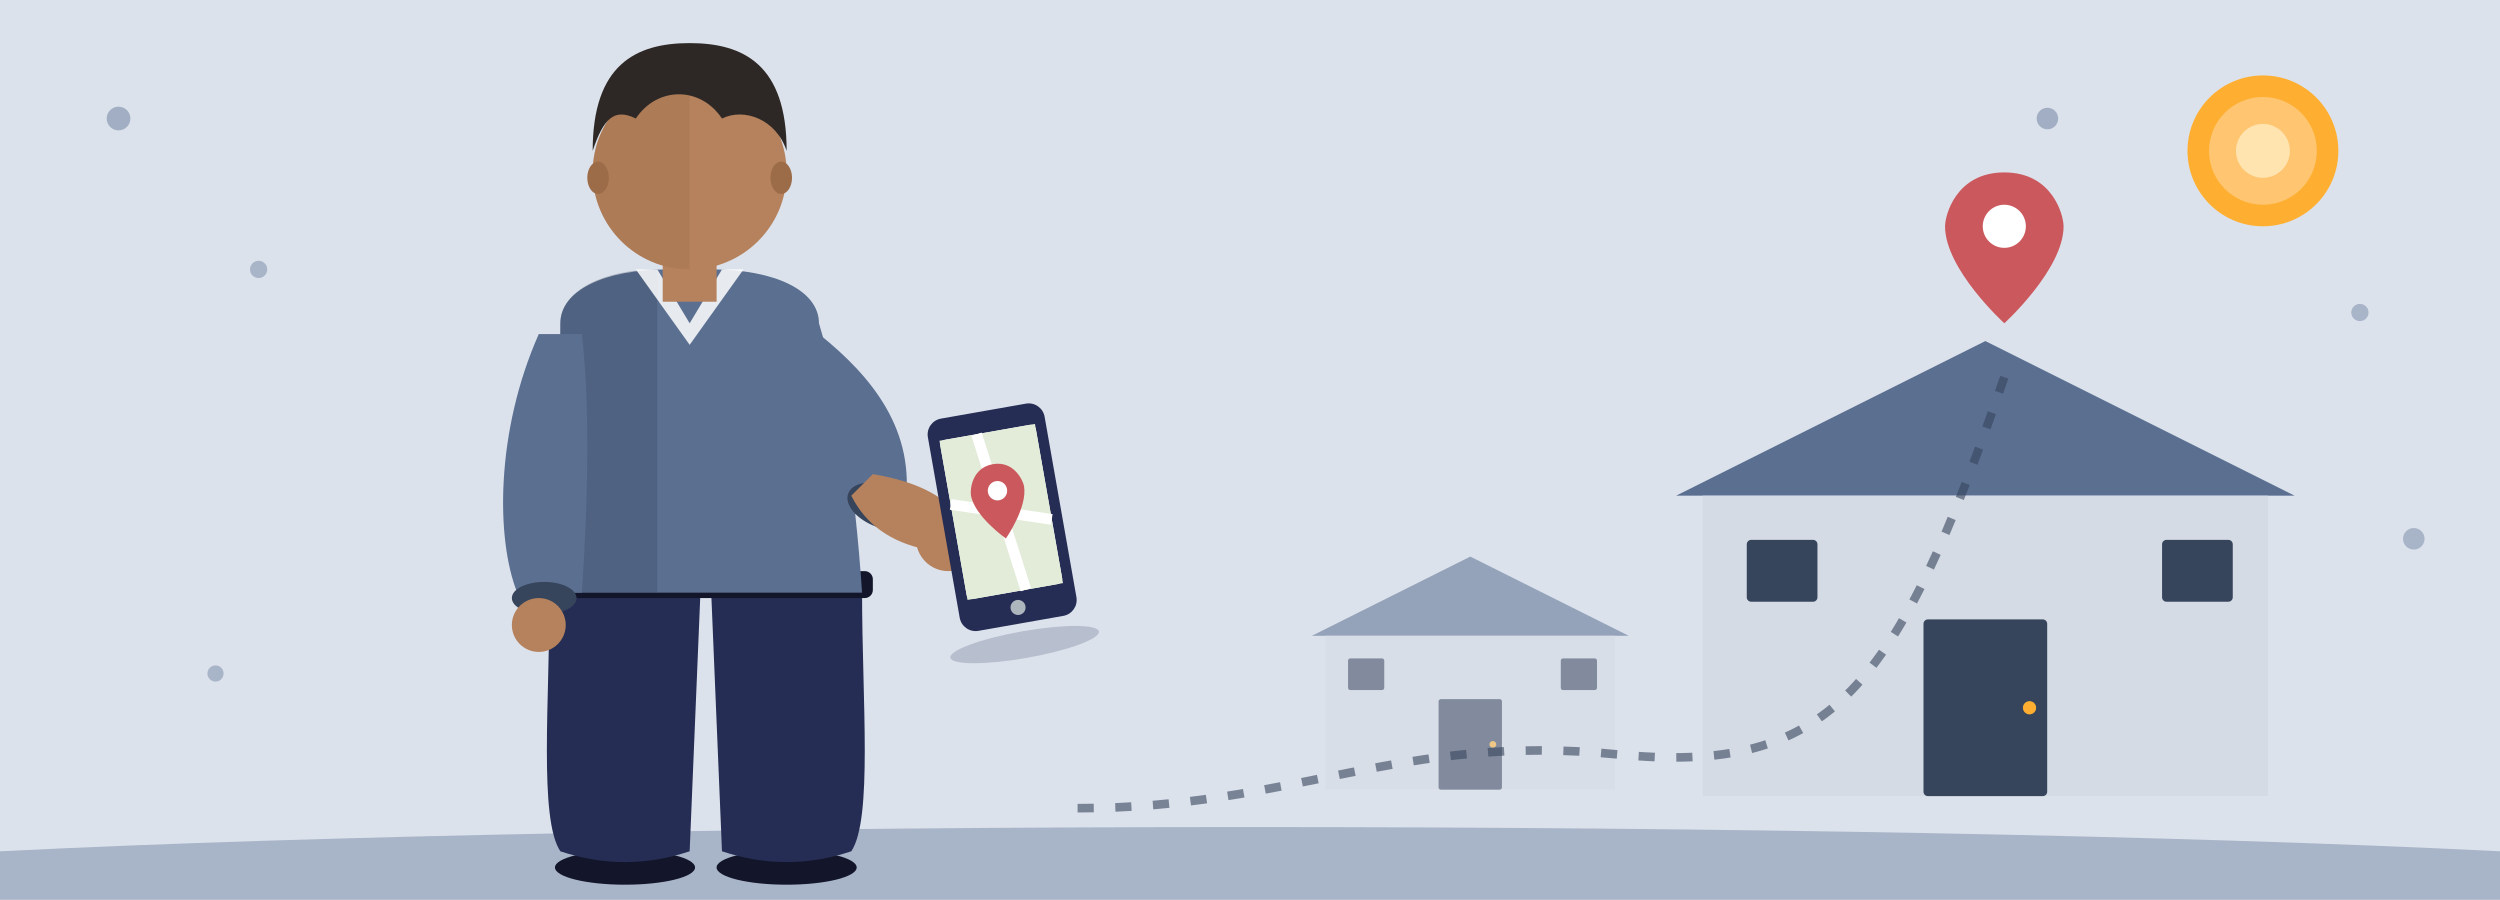
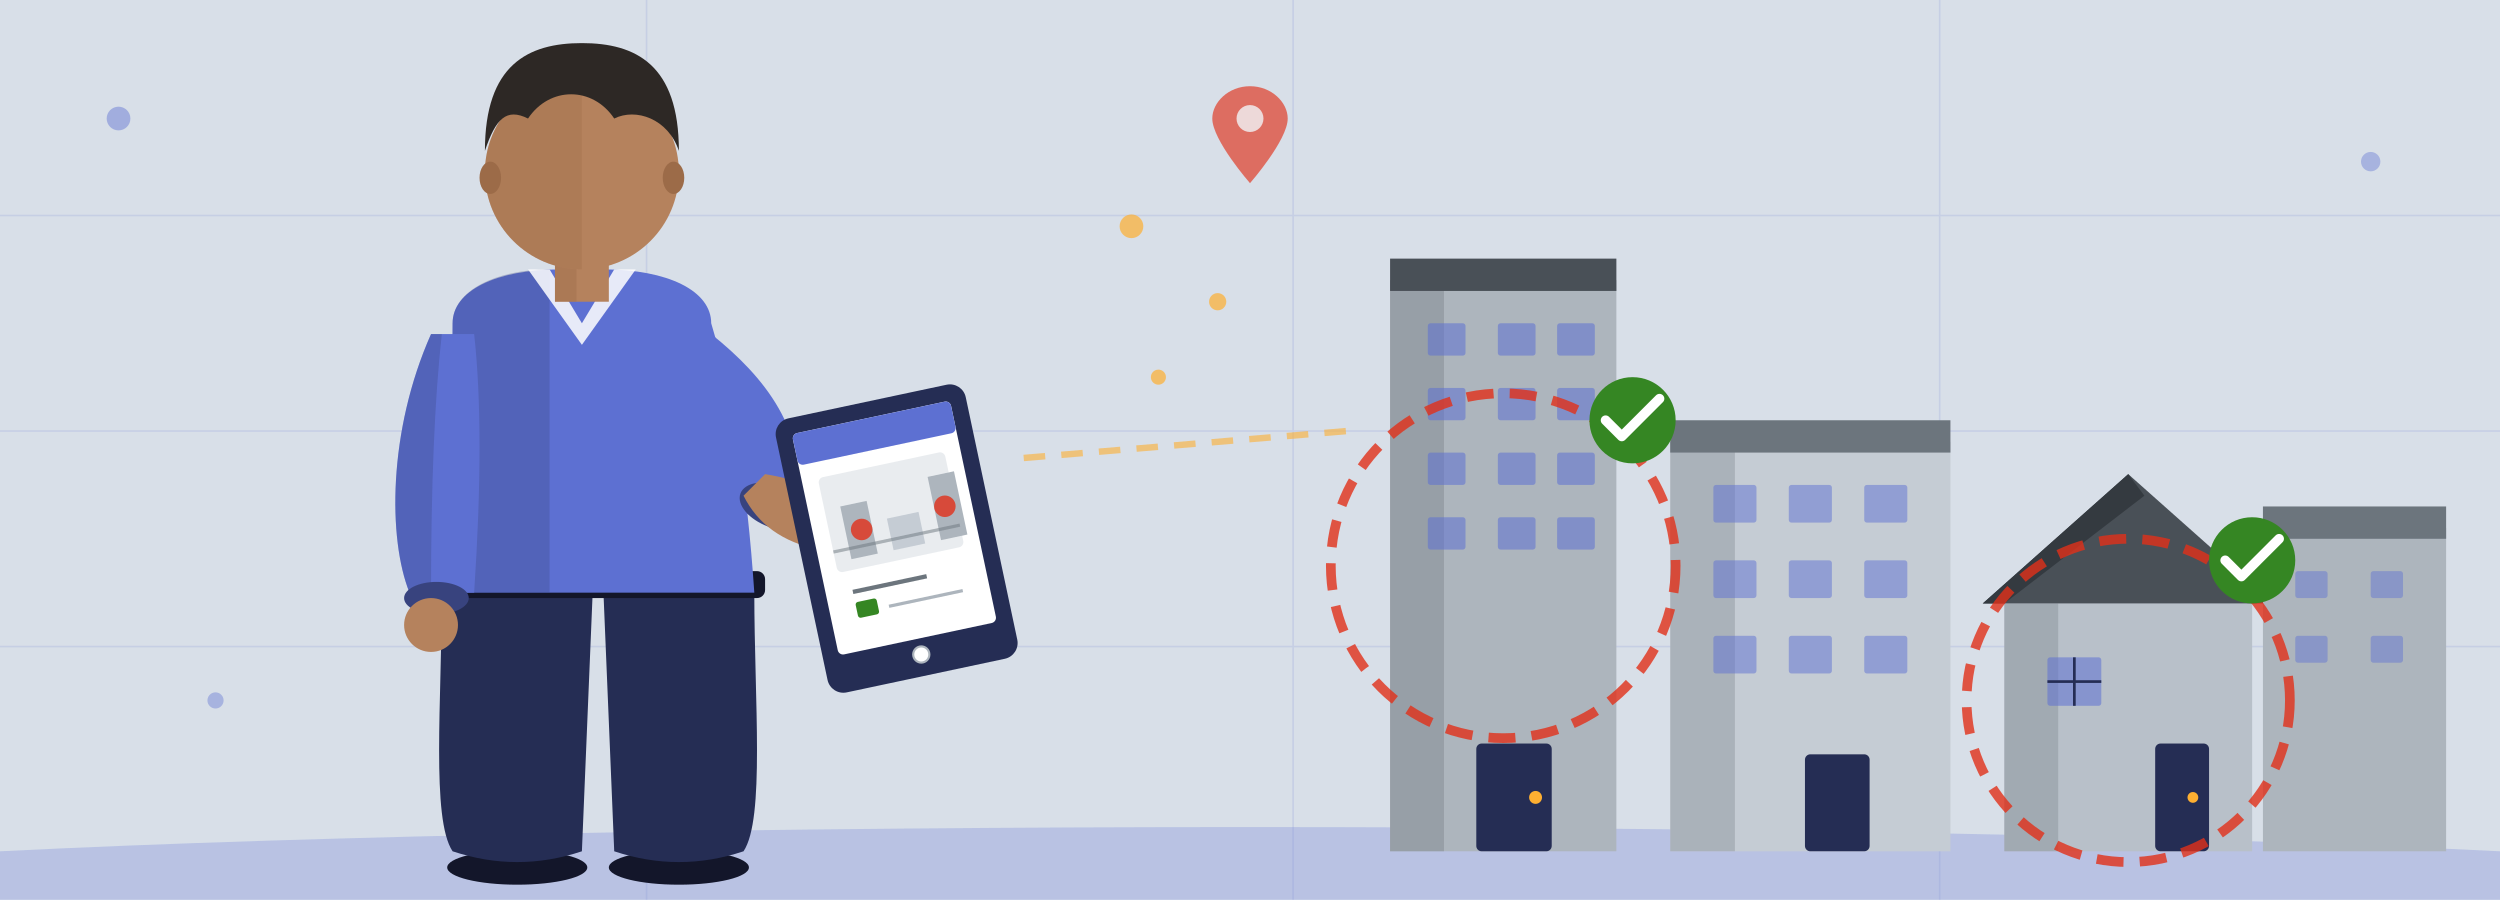
<svg xmlns="http://www.w3.org/2000/svg" viewBox="0 0 464 167" width="464" height="167">
-   <rect width="464" height="167" fill="#DCE2EC" />
-   <path d="M 0 158 C 120 152, 344 152, 464 158 L 464 167 L 0 167 Z" fill="#5b6f91" opacity="0.4" />
-   <g fill="#5b6f91">
+   <rect width="464" height="167" fill="#D8DFE8" />
+   <g stroke="#5D70D2" stroke-width="0.3" opacity="0.15">
+     <line x1="0" y1="40" x2="464" y2="40" />
+     <line x1="0" y1="80" x2="464" y2="80" />
+     <line x1="0" y1="120" x2="464" y2="120" />
+     <line x1="120" y1="0" x2="120" y2="167" />
+     <line x1="240" y1="0" x2="240" y2="167" />
+     <line x1="360" y1="0" x2="360" y2="167" />
+   </g>
+   <path d="M 0 158 C 120 152, 344 152, 464 158 L 464 167 L 0 167 Z" fill="#7D8DDB" opacity="0.35" />
+   <g fill="#5D70D2">
    <circle cx="22" cy="22" r="2.2" opacity="0.45" />
-     <circle cx="48" cy="50" r="1.6" opacity="0.4" />
-     <circle cx="380" cy="22" r="2" opacity="0.45" />
-     <circle cx="448" cy="100" r="2" opacity="0.4" />
-     <circle cx="438" cy="58" r="1.6" opacity="0.4" />
-     <circle cx="40" cy="125" r="1.5" opacity="0.4" />
+     <circle cx="440" cy="30" r="1.8" opacity="0.4" />
+     <circle cx="40" cy="130" r="1.5" opacity="0.4" />
  </g>
-   <g transform="translate(420,28)">
-     <circle r="14" fill="#FEAF31" />
-     <circle r="10" fill="#FFC571" />
-     <circle r="5" fill="#FFE4B0" />
+   <rect x="258" y="52" width="42" height="106" fill="#adb5bd" />
+   <rect x="258" y="52" width="10" height="106" fill="#6c757d" opacity="0.35" />
+   <rect x="258" y="48" width="42" height="6" fill="#495057" />
+   <g fill="#5D70D2" opacity="0.55">
+     <rect x="265" y="60" width="7" height="6" rx="0.5" />
+     <rect x="278" y="60" width="7" height="6" rx="0.5" />
+     <rect x="289" y="60" width="7" height="6" rx="0.5" />
+     <rect x="265" y="72" width="7" height="6" rx="0.5" />
+     <rect x="278" y="72" width="7" height="6" rx="0.5" />
+     <rect x="289" y="72" width="7" height="6" rx="0.5" />
+     <rect x="265" y="84" width="7" height="6" rx="0.5" />
+     <rect x="278" y="84" width="7" height="6" rx="0.5" />
+     <rect x="289" y="84" width="7" height="6" rx="0.5" />
+     <rect x="265" y="96" width="7" height="6" rx="0.5" />
+     <rect x="278" y="96" width="7" height="6" rx="0.5" />
+     <rect x="289" y="96" width="7" height="6" rx="0.5" />
  </g>
-   <g transform="translate(316,92) scale(0.82)">
-     <polygon points="-6,0 64,-35 134,0" fill="#5b6f91" />
-     <rect x="0" y="0" width="128" height="68" fill="#d5dbe5" />
-     <rect x="50" y="28" width="28" height="40" rx="1" fill="#36445c" />
-     <rect x="10" y="10" width="16" height="14" rx="1" fill="#36445c" />
-     <rect x="104" y="10" width="16" height="14" rx="1" fill="#36445c" />
-     <circle cx="74" cy="48" r="1.5" fill="#FEAF31" />
+   <rect x="274" y="138" width="14" height="20" rx="1" fill="#252D54" />
+   <circle cx="285" cy="148" r="1.2" fill="#FEAF31" />
+   <rect x="310" y="82" width="52" height="76" fill="#c5ccd4" />
+   <rect x="310" y="82" width="12" height="76" fill="#6c757d" opacity="0.3" />
+   <rect x="310" y="78" width="52" height="6" fill="#6c757d" />
+   <g fill="#5D70D2" opacity="0.5">
+     <rect x="318" y="90" width="8" height="7" rx="0.5" />
+     <rect x="332" y="90" width="8" height="7" rx="0.5" />
+     <rect x="346" y="90" width="8" height="7" rx="0.5" />
+     <rect x="318" y="104" width="8" height="7" rx="0.5" />
+     <rect x="332" y="104" width="8" height="7" rx="0.5" />
+     <rect x="346" y="104" width="8" height="7" rx="0.5" />
+     <rect x="318" y="118" width="8" height="7" rx="0.5" />
+     <rect x="332" y="118" width="8" height="7" rx="0.5" />
+     <rect x="346" y="118" width="8" height="7" rx="0.5" />
  </g>
-   <g opacity="0.55">
-     <g transform="translate(246,118) scale(0.42)">
-       <polygon points="-6,0 64,-35 134,0" fill="#5b6f91" />
-       <rect x="0" y="0" width="128" height="68" fill="#d5dbe5" />
-       <rect x="50" y="28" width="28" height="40" rx="1" fill="#36445c" />
-       <rect x="10" y="10" width="16" height="14" rx="1" fill="#36445c" />
-       <rect x="104" y="10" width="16" height="14" rx="1" fill="#36445c" />
-       <circle cx="74" cy="48" r="1.5" fill="#FEAF31" />
-     </g>
+   <rect x="335" y="140" width="12" height="18" rx="1" fill="#252D54" />
+   <rect x="372" y="112" width="46" height="46" fill="#b8c0c9" />
+   <rect x="372" y="112" width="10" height="46" fill="#6c757d" opacity="0.3" />
+   <polygon points="368,112 395,88 422,112" fill="#495057" />
+   <polygon points="368,112 395,88 398,92 372,112" fill="#343a40" />
+   <rect x="380" y="122" width="10" height="9" rx="0.5" fill="#5D70D2" opacity="0.55" />
+   <line x1="385" y1="122" x2="385" y2="131" stroke="#252D54" stroke-width="0.5" />
+   <line x1="380" y1="126.5" x2="390" y2="126.5" stroke="#252D54" stroke-width="0.5" />
+   <rect x="400" y="138" width="10" height="20" rx="1" fill="#252D54" />
+   <circle cx="407" cy="148" r="1" fill="#FEAF31" />
+   <rect x="420" y="98" width="34" height="60" fill="#adb5bd" />
+   <rect x="420" y="94" width="34" height="6" fill="#6c757d" />
+   <g fill="#5D70D2" opacity="0.45">
+     <rect x="426" y="106" width="6" height="5" rx="0.5" />
+     <rect x="440" y="106" width="6" height="5" rx="0.5" />
+     <rect x="426" y="118" width="6" height="5" rx="0.5" />
+     <rect x="440" y="118" width="6" height="5" rx="0.5" />
  </g>
-   <g transform="translate(372,48)">
-     <path d="M 0 -16 C -9 -16, -11 -8, -11 -6 C -11 2, 0 12, 0 12 C 0 12, 11 2, 11 -6 C 11 -8, 9 -16, 0 -16 Z" fill="#cb585d" />
-     <circle cx="0" cy="-6" r="4" fill="#fff" />
+   <circle cx="279" cy="105" r="32" fill="none" stroke="#E13019" stroke-width="1.8" stroke-dasharray="5 3" opacity="0.8" />
+   <circle cx="395" cy="130" r="30" fill="none" stroke="#E13019" stroke-width="1.8" stroke-dasharray="5 3" opacity="0.8" />
+   <g>
+     <circle cx="303" cy="78" r="8" fill="#358623" />
+     <path d="M 298 78 L 301 81 L 308 74" stroke="#fff" stroke-width="1.8" fill="none" stroke-linecap="round" stroke-linejoin="round" />
+     <circle cx="418" cy="104" r="8" fill="#358623" />
+     <path d="M 413 104 L 416 107 L 423 100" stroke="#fff" stroke-width="1.8" fill="none" stroke-linecap="round" stroke-linejoin="round" />
  </g>
-   <path d="M 200 150 C 240 150, 260 136, 300 140 S 352 128, 372 70" stroke="#36445c" stroke-width="1.6" fill="none" stroke-dasharray="3 4" opacity="0.6" />
-   <g transform="translate(0,0)">
-     <ellipse cx="116" cy="161" rx="13" ry="3.2" fill="#13162A" />
-     <ellipse cx="146" cy="161" rx="13" ry="3.2" fill="#13162A" />
-     <path d="M 102 110 C 102 130, 100 152, 104 158 Q 116 162, 128 158 L 130 110 Z" fill="#252D54" />
-     <path d="M 132 110 L 134 158 Q 146 162, 158 158 C 162 152, 160 130, 160 110 Z" fill="#252D54" />
-     <rect x="100" y="106" width="62" height="5" rx="1.5" fill="#13162A" />
-     <path d="M 104 60 C 104 54, 112 50, 124 50 L 132 50 C 144 50, 152 54, 152 60 Q 158 80, 160 110 L 102 110 Q 104 80, 104 60 Z" fill="#5b6f91" />
-     <path d="M 104 60 C 104 54, 112 50, 122 50 L 122 110 L 102 110 Q 104 80, 104 60 Z" fill="#36445c" opacity="0.3" />
-     <path d="M 118 50 L 128 64 L 138 50 L 134 50 L 128 60 L 122 50 Z" fill="#fff" opacity="0.85" />
-     <path d="M 100 62 C 92 80, 92 100, 96 110 L 108 110 Q 110 80, 108 62 Z" fill="#5b6f91" />
-     <ellipse cx="101" cy="111" rx="6" ry="3" fill="#36445c" />
-     <circle cx="100" cy="116" r="5" fill="#B5825D" />
-     <path d="M 152 62 C 162 70, 170 80, 168 94 Q 162 98, 156 94 C 156 80, 152 70, 148 64 Z" fill="#5b6f91" />
-     <ellipse cx="164" cy="94" rx="7" ry="4" fill="#36445c" transform="rotate(20 164 94)" />
-     <path d="M 158 92 Q 162 100, 172 102 Q 178 100, 178 96 Q 174 90, 162 88 Z" fill="#B5825D" />
-     <circle cx="176" cy="100" r="6" fill="#B5825D" />
-     <rect x="123" y="48" width="10" height="8" fill="#B5825D" />
-     <circle cx="128" cy="32" r="18" fill="#B5825D" />
-     <path d="M 110 32 A 18 18 0 0 1 128 14 L 128 50 A 18 18 0 0 1 110 32 Z" fill="#9c6b48" opacity="0.3" />
-     <ellipse cx="111" cy="33" rx="2" ry="3" fill="#9c6b48" />
-     <ellipse cx="145" cy="33" rx="2" ry="3" fill="#9c6b48" />
-     <path d="M 110 28 C 110 12, 118 8, 128 8 C 138 8, 146 12, 146 28 C 144 22, 138 20, 134 22 C 130 16, 122 16, 118 22 C 114 20, 112 22, 110 28 Z" fill="#2D2825" />
+   <ellipse cx="96" cy="161" rx="13" ry="3.2" fill="#13162A" />
+   <ellipse cx="126" cy="161" rx="13" ry="3.2" fill="#13162A" />
+   <path d="M 82 110 C 82 130, 80 152, 84 158 Q 96 162, 108 158 L 110 110 Z" fill="#252D54" />
+   <path d="M 112 110 L 114 158 Q 126 162, 138 158 C 142 152, 140 130, 140 110 Z" fill="#252D54" />
+   <rect x="80" y="106" width="62" height="5" rx="1.5" fill="#13162A" />
+   <path d="M 84 60 C 84 54, 92 50, 104 50 L 112 50 C 124 50, 132 54, 132 60 Q 138 80, 140 110 L 82 110 Q 84 80, 84 60 Z" fill="#5D70D2" />
+   <path d="M 84 60 C 84 54, 92 50, 102 50 L 102 110 L 82 110 Q 84 80, 84 60 Z" fill="#38437E" opacity="0.3" />
+   <path d="M 98 50 L 108 64 L 118 50 L 114 50 L 108 60 L 102 50 Z" fill="#fff" opacity="0.85" />
+   <path d="M 80 62 C 72 80, 72 100, 76 110 L 88 110 Q 90 80, 88 62 Z" fill="#5D70D2" />
+   <path d="M 80 62 C 72 80, 72 100, 76 110 L 80 110 Q 80 80, 82 62 Z" fill="#38437E" opacity="0.3" />
+   <ellipse cx="81" cy="111" rx="6" ry="3" fill="#38437E" />
+   <circle cx="80" cy="116" r="5" fill="#B5825D" />
+   <path d="M 132 62 C 142 70, 150 80, 148 94 Q 142 98, 136 94 C 136 80, 132 70, 128 64 Z" fill="#5D70D2" />
+   <ellipse cx="144" cy="94" rx="7" ry="4" fill="#38437E" transform="rotate(20 144 94)" />
+   <path d="M 138 92 Q 142 100, 152 102 Q 158 100, 158 96 Q 154 90, 142 88 Z" fill="#B5825D" />
+   <circle cx="156" cy="100" r="6" fill="#B5825D" />
+   <rect x="103" y="48" width="10" height="8" fill="#B5825D" />
+   <rect x="103" y="48" width="4" height="8" fill="#9c6b48" opacity="0.4" />
+   <circle cx="108" cy="32" r="18" fill="#B5825D" />
+   <path d="M 90 32 A 18 18 0 0 1 108 14 L 108 50 A 18 18 0 0 1 90 32 Z" fill="#9c6b48" opacity="0.3" />
+   <ellipse cx="91" cy="33" rx="2" ry="3" fill="#9c6b48" />
+   <ellipse cx="125" cy="33" rx="2" ry="3" fill="#9c6b48" />
+   <path d="M 90 28 C 90 12, 98 8, 108 8 C 118 8, 126 12, 126 28 C 124 22, 118 20, 114 22 C 110 16, 102 16, 98 22 C 94 20, 92 22, 90 28 Z" fill="#2D2825" />
+   <g transform="translate(166,98) rotate(-12)">
+     <rect x="-18" y="-24" width="36" height="52" rx="3" fill="#252D54" />
+     <rect x="-15" y="-21" width="30" height="42" rx="1" fill="#fff" />
+     <rect x="-15" y="-21" width="30" height="6" rx="1" fill="#5D70D2" />
+     <rect x="-12" y="-12" width="24" height="18" fill="#e9ecef" rx="1" />
+     <rect x="-9" y="-6" width="5" height="10" fill="#adb5bd" />
+     <rect x="-1" y="-2" width="6" height="6" fill="#c5ccd4" />
+     <rect x="8" y="-8" width="5" height="12" fill="#adb5bd" />
+     <circle cx="-6" cy="-1" r="2" fill="#E13019" opacity="0.8" />
+     <circle cx="10" cy="-2" r="2" fill="#E13019" opacity="0.8" />
+     <line x1="-12" y1="2" x2="12" y2="2" stroke="#6c757d" stroke-width="0.6" opacity="0.5" />
+     <line x1="-10" y1="10" x2="4" y2="10" stroke="#6c757d" stroke-width="0.8" />
+     <rect x="-10" y="12" width="4" height="3" rx="0.5" fill="#358623" />
+     <line x1="-4" y1="14" x2="10" y2="14" stroke="#adb5bd" stroke-width="0.6" />
+     <circle cx="0" cy="24" r="1.5" fill="#fff" stroke="#adb5bd" stroke-width="0.4" />
  </g>
-   <g transform="translate(186,96) rotate(-10)">
-     <ellipse cx="0" cy="24" rx="14" ry="2.5" fill="#252D54" opacity="0.2" />
-     <rect x="-11" y="-20" width="22" height="40" rx="3" fill="#252D54" />
-     <rect x="-9" y="-16" width="18" height="30" rx="1" fill="#fff" />
-     <rect x="-9" y="-16" width="18" height="30" fill="#e3ecd9" />
-     <path d="M -9 -4 L 9 2 M -2 -16 L 2 14" stroke="#fff" stroke-width="2" />
-     <path d="M 0 -10 C -4 -10, -5 -6, -5 -5 C -5 -1, 0 4, 0 4 C 0 4, 5 -1, 5 -5 C 5 -6, 4 -10, 0 -10 Z" fill="#cb585d" />
-     <circle cx="0" cy="-5" r="1.8" fill="#fff" />
-     <circle cx="0" cy="17" r="1.4" fill="#adb5bd" />
+   <g stroke="#FEAF31" stroke-width="1.2" stroke-dasharray="4 3" opacity="0.6">
+     <line x1="190" y1="85" x2="250" y2="80" />
+   </g>
+   <g fill="#FEAF31" opacity="0.7">
+     <circle cx="210" cy="42" r="2.2" />
+     <circle cx="226" cy="56" r="1.6" />
+     <circle cx="215" cy="70" r="1.4" />
+   </g>
+   <g transform="translate(232,24)" fill="#E13019" opacity="0.65">
+     <path d="M 0 -8 C -4 -8, -7 -5, -7 -2 C -7 2, 0 10, 0 10 C 0 10, 7 2, 7 -2 C 7 -5, 4 -8, 0 -8 Z" />
+     <circle cx="0" cy="-2" r="2.5" fill="#fff" opacity="0.8" />
  </g>
</svg>
